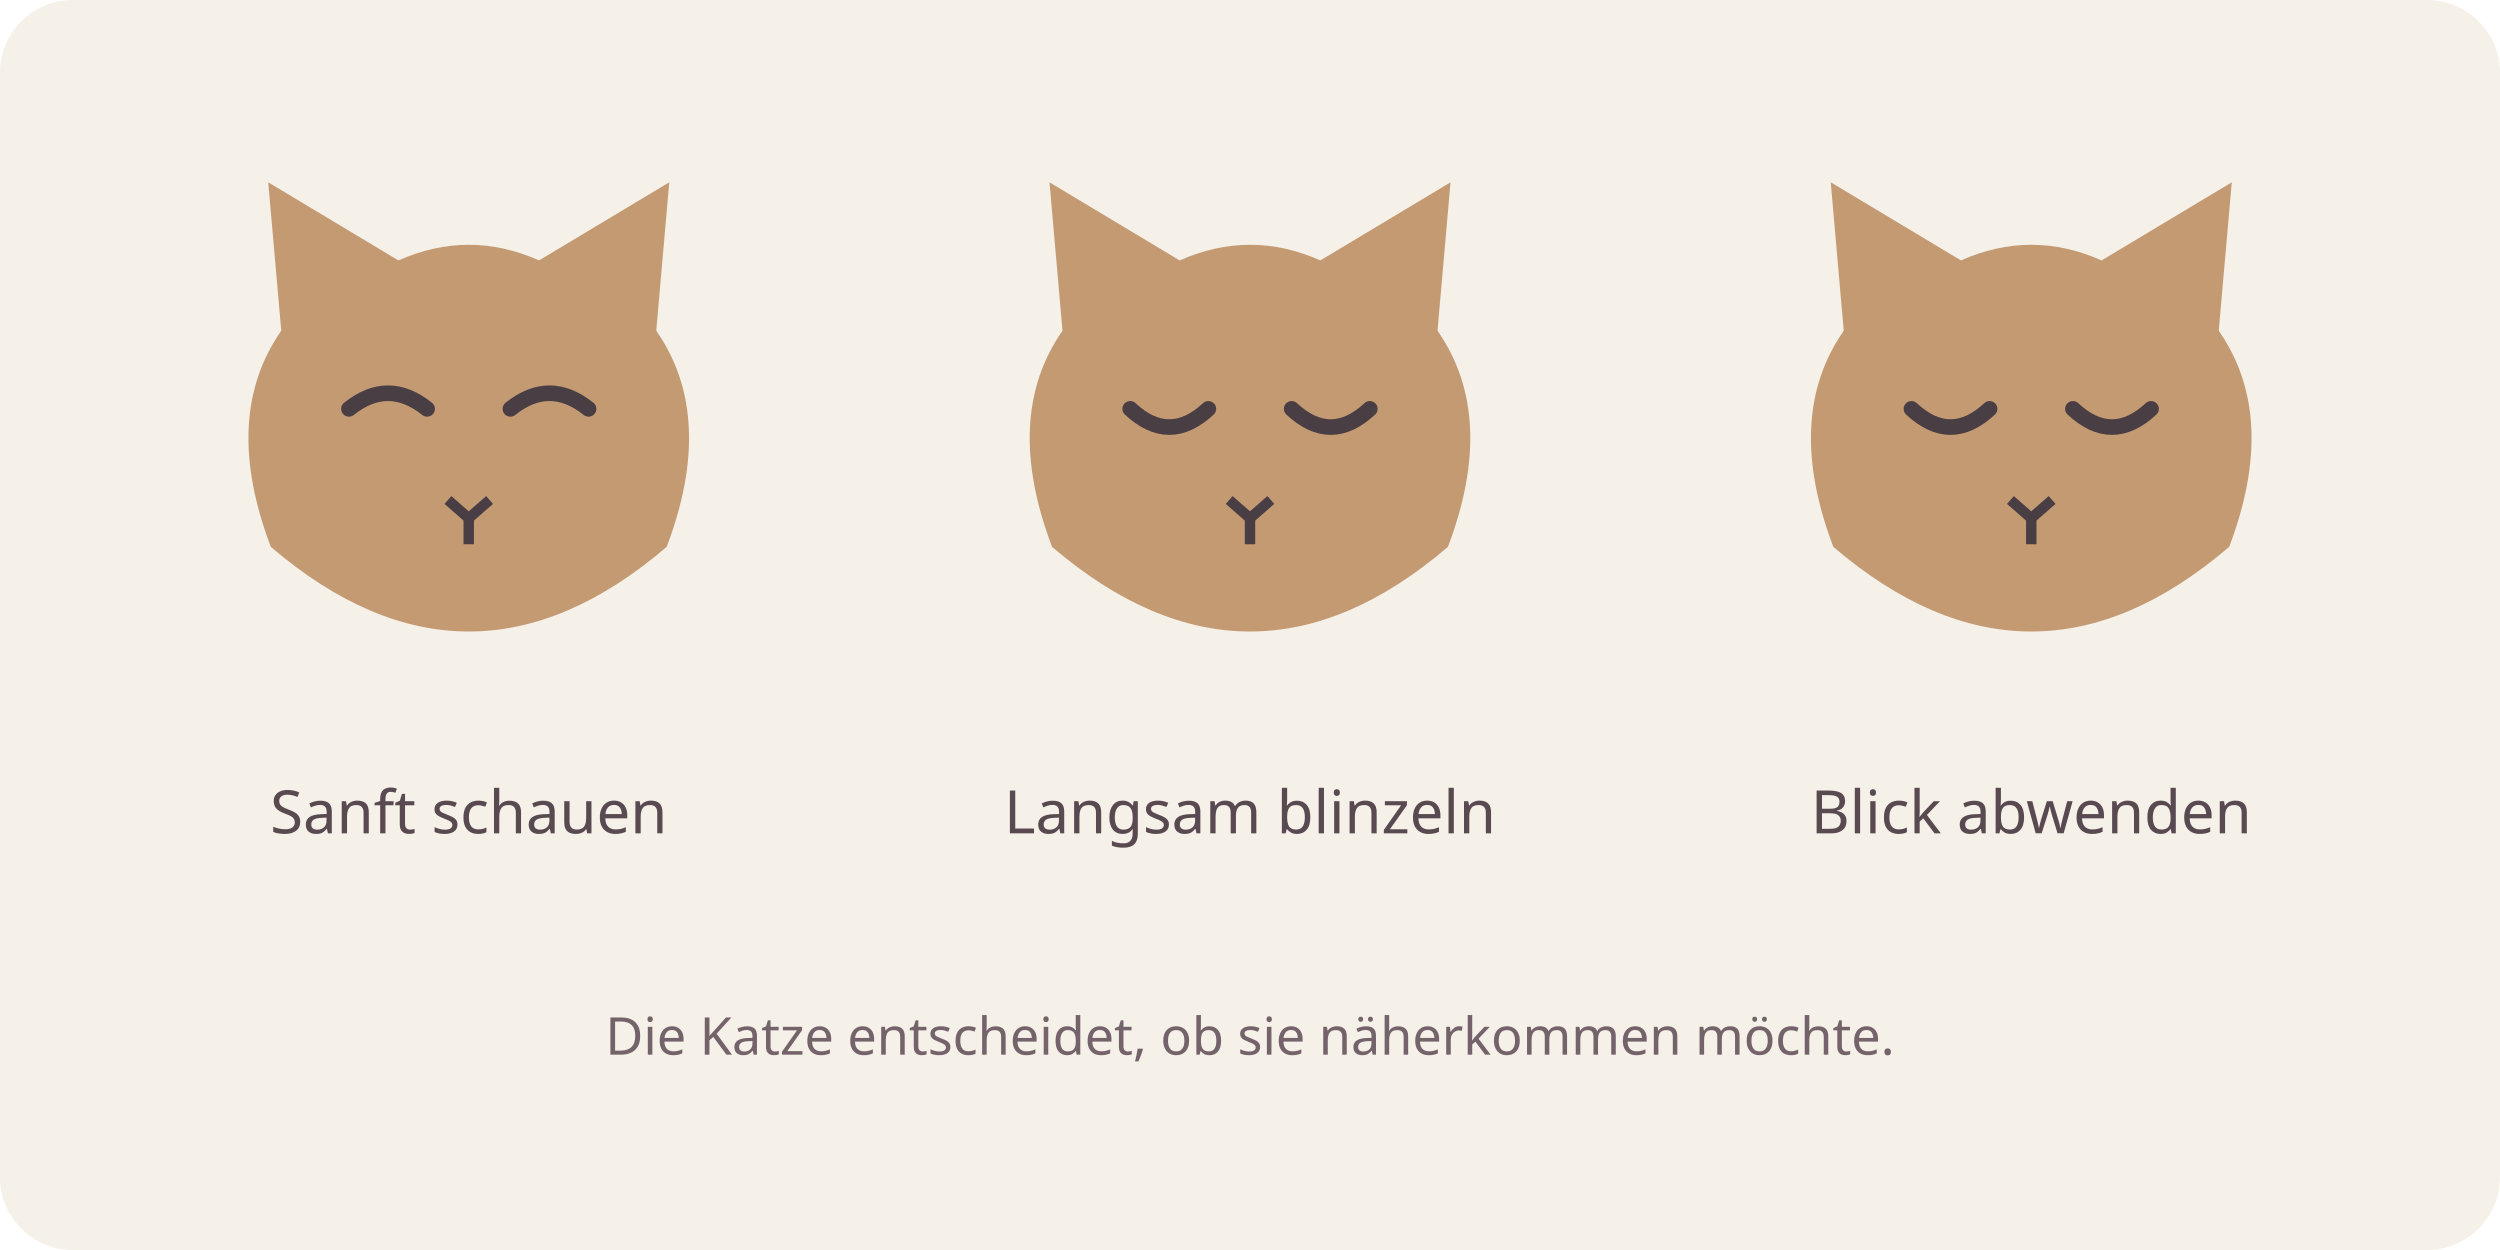
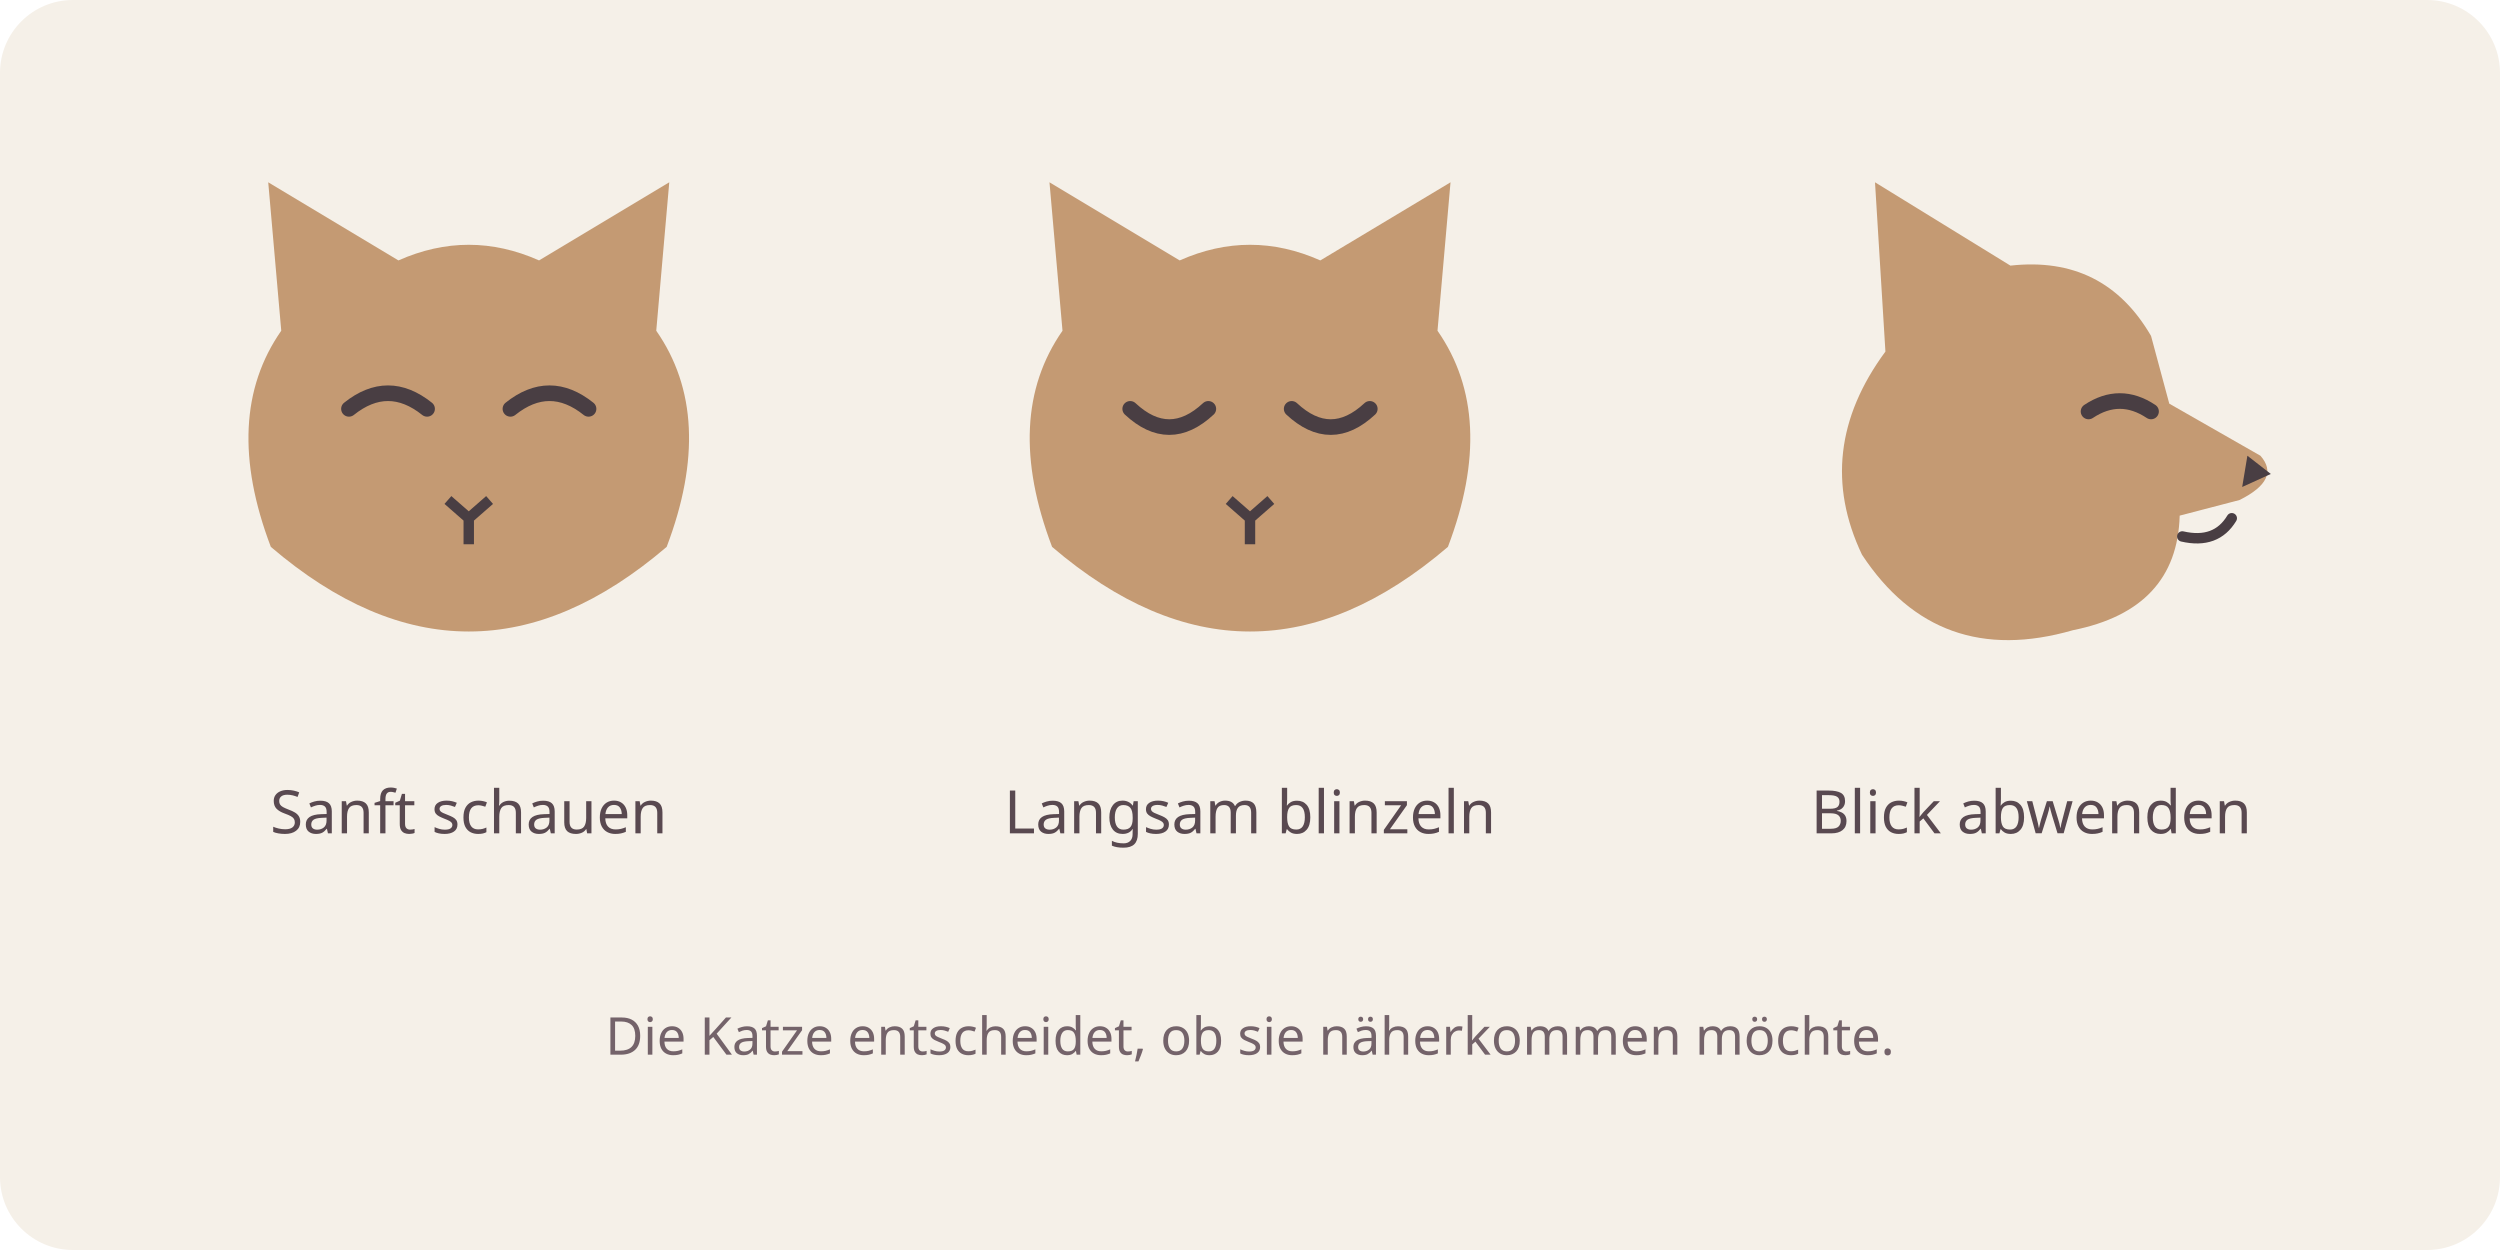
<svg xmlns="http://www.w3.org/2000/svg" width="960" height="480" viewBox="0 0 960 480" role="img" aria-labelledby="title">
  <rect width="960" height="480" rx="28" fill="#f5f0e8" />
  <g transform="translate(180 165)">
    <path d="M-76 45Q-95-5-72-38L-77-95-27-65Q0-77 27-65L77-95 72-38Q95-5 76 45Q0 110-76 45" fill="#c49a73" />
    <path d="M-46-8Q-31-20-16-8M16-8Q31-20 46-8" fill="none" stroke="#493e43" stroke-width="6" stroke-linecap="round" />
    <path d="M-8 27L0 34 8 27M0 34V44" fill="none" stroke="#493e43" stroke-width="4" />
  </g>
  <g transform="translate(480 165)">
    <path d="M-76 45Q-95-5-72-38L-77-95-27-65Q0-77 27-65L77-95 72-38Q95-5 76 45Q0 110-76 45" fill="#c49a73" />
    <path d="M-46-8Q-31 6-16-8M16-8Q31 6 46-8" fill="none" stroke="#493e43" stroke-width="6" stroke-linecap="round" />
    <path d="M-8 27L0 34 8 27M0 34V44" fill="none" stroke="#493e43" stroke-width="4" />
  </g>
  <g transform="translate(780 165)">
-     <path d="M-76 45Q-95-5-72-38L-77-95-27-65Q0-77 27-65L77-95 72-38Q95-5 76 45Q0 110-76 45" fill="#c49a73" />
-     <path d="M-46-8Q-31 6-16-8M16-8Q31 6 46-8" fill="none" stroke="#493e43" stroke-width="6" stroke-linecap="round" />
-     <path d="M-8 27L0 34 8 27M0 34V44" fill="none" stroke="#493e43" stroke-width="4" />
+     <path d="M-65 48Q-84 8-56-30L-60-95-8-63Q28-67 46-36L53-10 88 10Q96 19 80 27L57 33Q56 69 16 77Q-36 92-65 48" fill="#c49a73" />
+     <path d="M22-7Q34-15 46-7" fill="none" stroke="#493e43" stroke-width="6" stroke-linecap="round" />
+     <path d="M83 10L92 17 81 22Z" fill="#493e43" />
+     <path d="M58 41Q71 44 77 34" fill="none" stroke="#493e43" stroke-width="4" stroke-linecap="round" />
  </g>
  <g font-family="sans-serif" fill="#594950" text-anchor="middle" font-size="23">
    <text x="180" y="320">Sanft schauen</text>
    <text x="480" y="320">Langsam blinzeln</text>
    <text x="780" y="320">Blick abwenden</text>
  </g>
  <text x="480" y="405" text-anchor="middle" font-family="sans-serif" font-size="20" fill="#74636a">Die Katze entscheidet, ob sie näherkommen möchte.</text>
</svg>
